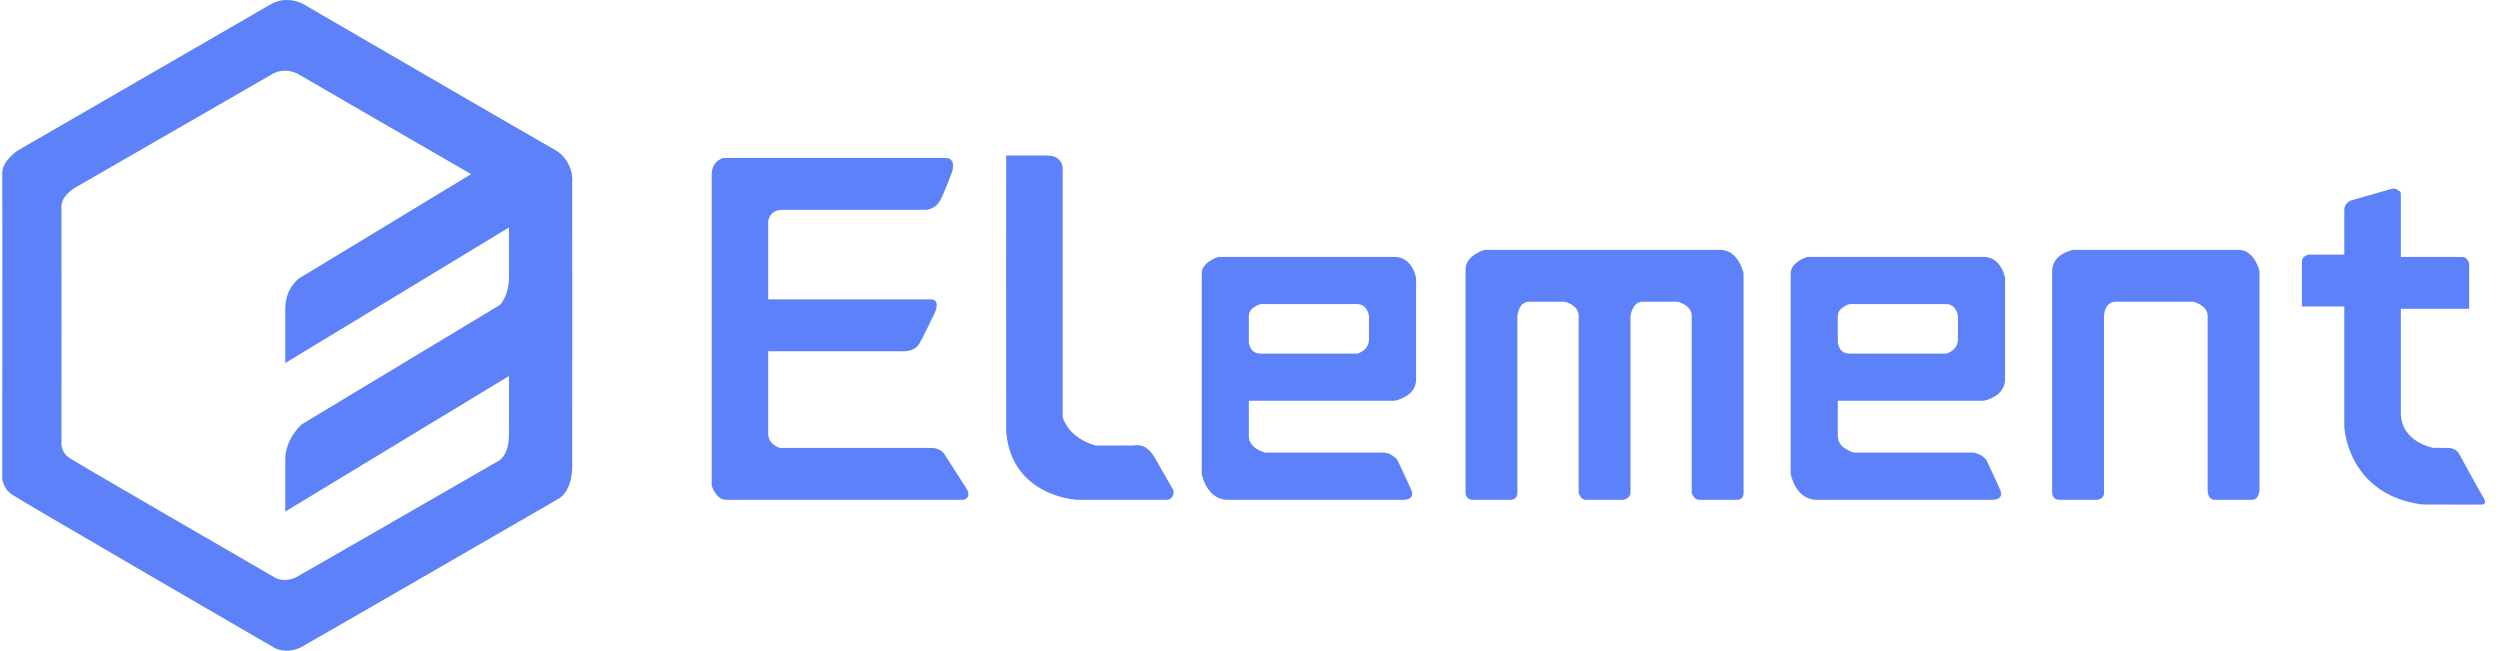
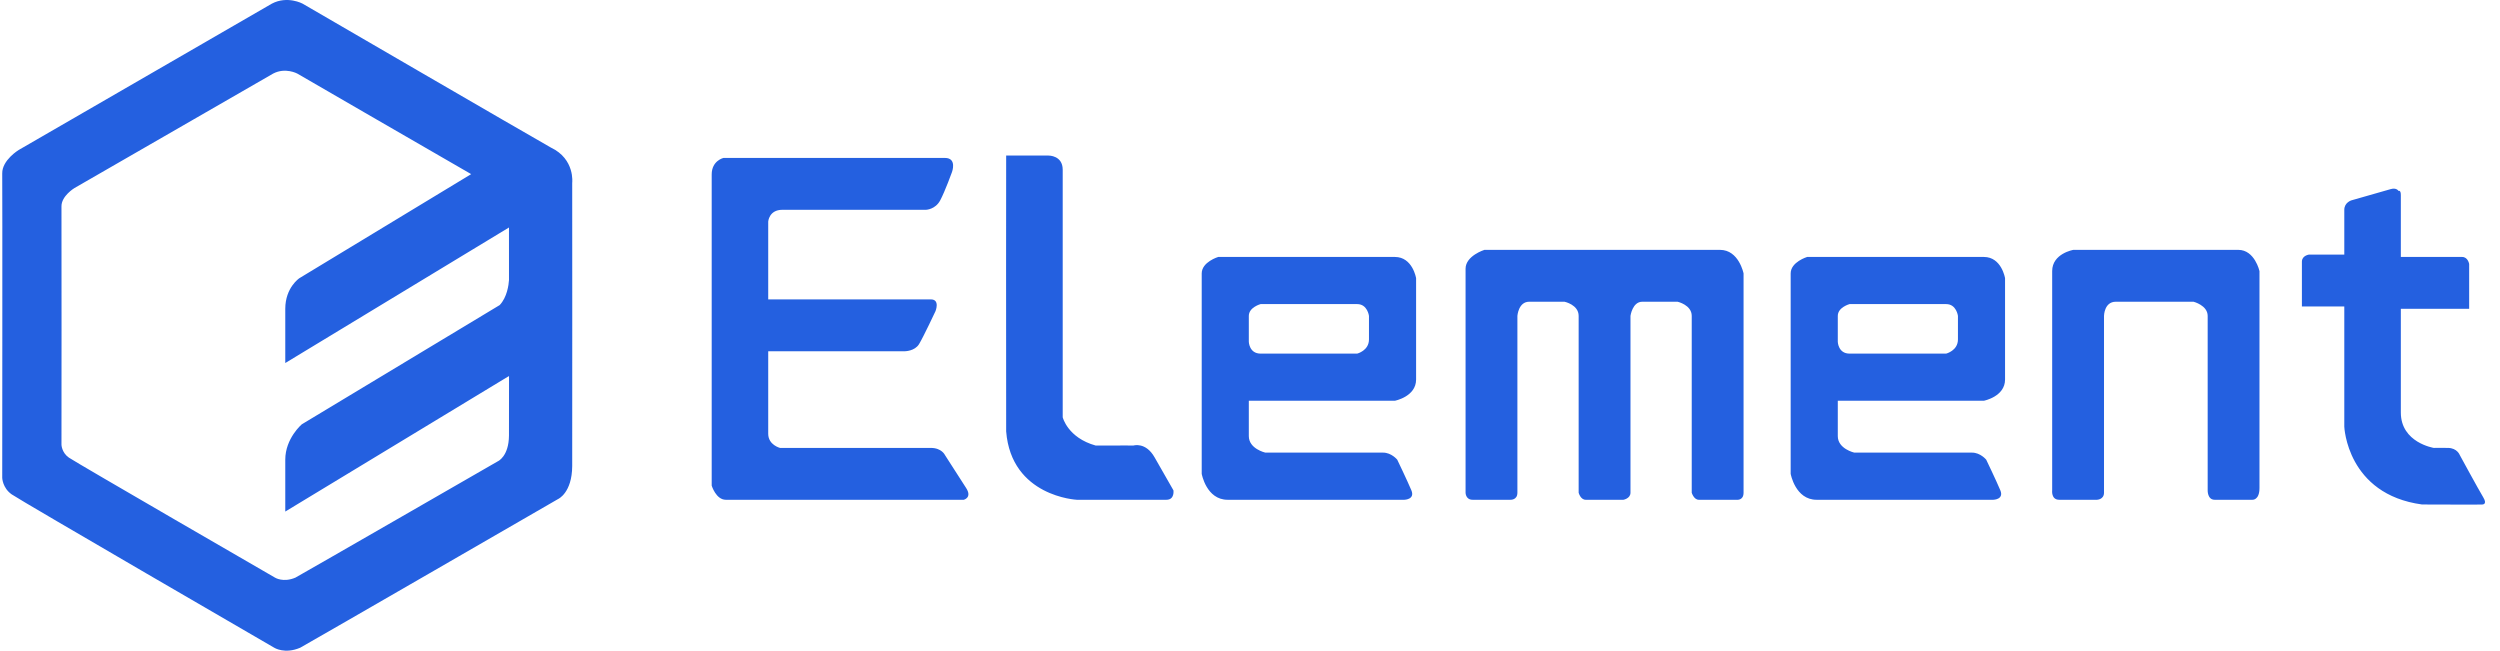
<svg xmlns="http://www.w3.org/2000/svg" width="146px" height="38px" viewBox="0 0 146 38" version="1.1">
  <defs />
  <g id="v2.2.0" stroke="none" stroke-width="1" fill="none" fill-rule="evenodd">
-     <g id="首页-默认效果-copy-2" transform="translate(-70, -19)" fill="#5D81F9">
+     <g id="首页-默认效果-copy-2" transform="translate(-70, -19)" fill="#2460e0">
      <path d="M212.135,45.158 C212.135,45.158 212.42,45.151 212.961,45.158 C213.502,45.165 213.649,45.571 213.649,45.571 C213.649,45.571 214.734,47.567 215.025,48.049 C215.284,48.479 214.973,48.471 214.902,48.464 C214.903,48.463 214.887,48.462 214.887,48.462 C214.887,48.462 214.893,48.463 214.902,48.464 C214.899,48.468 214.595,48.478 211.448,48.462 C207.059,47.867 206.907,43.919 206.907,43.919 L206.907,36.897 L204.431,36.897 L204.431,34.281 C204.431,33.924 204.844,33.868 204.844,33.868 L206.907,33.868 L206.907,31.252 C206.907,30.825 207.32,30.701 207.32,30.701 C207.32,30.701 208.773,30.286 209.618,30.044 C209.965,29.945 210.072,30.15 210.072,30.15 C210.072,30.15 210.209,30.077 210.209,30.393 L210.209,34.006 L213.786,34.006 C214.135,34.006 214.199,34.419 214.199,34.419 L214.199,37.035 L210.209,37.035 L210.209,43.093 C210.209,44.853 212.135,45.158 212.135,45.158 L212.135,45.158 Z M201.542,48.187 L199.34,48.187 C198.908,48.187 198.928,47.636 198.928,47.636 L198.928,37.448 C198.928,36.829 198.102,36.621 198.102,36.621 L193.562,36.621 C192.884,36.621 192.874,37.448 192.874,37.448 L192.874,47.774 C192.874,48.179 192.461,48.187 192.461,48.187 L190.26,48.187 C189.776,48.187 189.847,47.636 189.847,47.636 L189.847,34.832 C189.847,33.803 191.085,33.592 191.085,33.592 L200.716,33.592 C201.678,33.592 201.954,34.832 201.954,34.832 L201.954,47.498 C201.954,48.219 201.542,48.187 201.542,48.187 L201.542,48.187 Z M185.857,42.404 L177.327,42.404 L177.327,44.469 C177.327,45.214 178.29,45.433 178.29,45.433 L185.169,45.433 C185.659,45.433 185.995,45.846 185.995,45.846 C185.995,45.846 186.595,47.095 186.82,47.636 C187.045,48.177 186.407,48.187 186.407,48.187 L176.089,48.187 C174.846,48.187 174.575,46.672 174.575,46.672 L174.575,34.969 C174.575,34.296 175.538,34.006 175.538,34.006 L185.857,34.006 C186.894,34.006 187.095,35.245 187.095,35.245 L187.095,41.165 C187.095,42.164 185.857,42.404 185.857,42.404 L185.857,42.404 Z M184.344,37.448 C184.344,37.448 184.257,36.759 183.656,36.759 L178.015,36.759 C178.015,36.759 177.327,36.944 177.327,37.448 L177.327,38.962 C177.327,38.962 177.347,39.651 178.015,39.651 L183.656,39.651 C183.656,39.651 184.344,39.48 184.344,38.824 L184.344,37.448 L184.344,37.448 Z M171.411,48.187 L169.21,48.187 C168.919,48.187 168.797,47.774 168.797,47.774 L168.797,37.448 C168.797,36.807 167.971,36.621 167.971,36.621 L165.908,36.621 C165.332,36.621 165.22,37.448 165.22,37.448 L165.22,47.774 C165.22,48.116 164.807,48.187 164.807,48.187 L162.606,48.187 C162.3,48.187 162.193,47.774 162.193,47.774 L162.193,37.448 C162.193,36.793 161.367,36.621 161.367,36.621 L159.304,36.621 C158.674,36.621 158.616,37.448 158.616,37.448 L158.616,47.774 C158.616,48.216 158.203,48.187 158.203,48.187 L156.002,48.187 C155.589,48.187 155.589,47.774 155.589,47.774 L155.589,34.694 C155.589,33.936 156.69,33.592 156.69,33.592 L170.448,33.592 C171.552,33.592 171.824,34.969 171.824,34.969 L171.824,47.774 C171.824,48.249 171.411,48.187 171.411,48.187 L171.411,48.187 Z M151.461,42.404 L142.931,42.404 L142.931,44.469 C142.931,45.214 143.894,45.433 143.894,45.433 L150.774,45.433 C151.263,45.433 151.599,45.846 151.599,45.846 C151.599,45.846 152.199,47.095 152.425,47.636 C152.65,48.177 152.012,48.187 152.012,48.187 L141.693,48.187 C140.45,48.187 140.18,46.672 140.18,46.672 L140.18,34.969 C140.18,34.296 141.143,34.006 141.143,34.006 L151.461,34.006 C152.498,34.006 152.7,35.245 152.7,35.245 L152.7,41.165 C152.7,42.164 151.461,42.404 151.461,42.404 L151.461,42.404 Z M149.948,37.448 C149.948,37.448 149.861,36.759 149.26,36.759 L143.619,36.759 C143.619,36.759 142.931,36.944 142.931,37.448 L142.931,38.962 C142.931,38.962 142.951,39.651 143.619,39.651 L149.26,39.651 C149.26,39.651 149.948,39.48 149.948,38.824 L149.948,37.448 L149.948,37.448 Z M138.116,48.187 L132.888,48.187 C132.888,48.187 129.062,48.006 128.76,44.194 C128.748,40.279 128.76,28.085 128.76,28.085 L131.237,28.085 C131.237,28.085 132.062,28.07 132.062,28.911 L132.062,43.368 C132.062,43.368 132.35,44.564 133.988,45.02 C135.84,45.011 136.19,45.02 136.19,45.02 C136.19,45.02 136.907,44.79 137.428,45.709 C137.949,46.627 138.529,47.636 138.529,47.636 C138.529,47.636 138.612,48.187 138.116,48.187 L138.116,48.187 Z M111.563,47.361 L111.563,29.187 C111.563,28.381 112.25,28.223 112.25,28.223 L125.183,28.223 C125.906,28.223 125.596,29.049 125.596,29.049 C125.596,29.049 125.193,30.166 124.908,30.701 C124.623,31.236 124.083,31.252 124.083,31.252 L115.69,31.252 C114.909,31.252 114.864,31.94 114.864,31.94 L114.864,36.484 L124.358,36.484 C124.915,36.484 124.633,37.172 124.633,37.172 C124.633,37.172 123.922,38.689 123.67,39.1 C123.418,39.511 122.844,39.513 122.844,39.513 L114.864,39.513 L114.864,44.332 C114.864,44.988 115.552,45.158 115.552,45.158 L124.358,45.158 C124.996,45.158 125.183,45.571 125.183,45.571 C125.183,45.571 126.055,46.932 126.421,47.498 C126.788,48.064 126.284,48.187 126.284,48.187 L112.388,48.187 C111.814,48.187 111.563,47.361 111.563,47.361 Z M103.417,46.218 C103.407,47.795 102.588,48.146 102.588,48.146 C102.588,48.146 88.452,56.315 87.533,56.826 C86.622,57.217 86.014,56.826 86.014,56.826 C86.014,56.826 71.223,48.248 70.683,47.871 C70.143,47.494 70.13,46.906 70.13,46.906 C70.13,46.906 70.145,29.92 70.13,29.133 C70.115,28.347 71.097,27.756 71.097,27.756 L85.876,19.213 C86.785,18.733 87.671,19.213 87.671,19.213 C87.671,19.213 100.727,26.802 102.173,27.618 C103.592,28.292 103.417,29.684 103.417,29.684 C103.417,29.684 103.425,44.752 103.417,46.218 L103.417,46.218 Z M97.516,29.169 C94.49,27.427 87.362,23.297 87.362,23.297 C87.362,23.297 86.666,22.921 85.952,23.297 L74.349,29.982 C74.349,29.982 73.578,30.445 73.59,31.06 C73.601,31.676 73.59,44.97 73.59,44.97 C73.59,44.97 73.599,45.43 74.023,45.725 C74.447,46.02 86.06,52.733 86.06,52.733 C86.06,52.733 86.538,53.039 87.253,52.733 C87.975,52.333 99.073,45.94 99.073,45.94 C99.073,45.94 99.716,45.665 99.724,44.431 C99.726,44.075 99.727,42.693 99.727,40.958 L86.66,48.875 L86.66,45.846 C86.66,44.602 87.623,43.781 87.623,43.781 L99.181,36.817 C99.617,36.361 99.707,35.632 99.725,35.356 C99.725,34.09 99.724,32.985 99.724,32.285 L86.66,40.201 L86.66,37.035 C86.66,35.79 87.486,35.245 87.486,35.245 L97.516,29.169 Z" id="Shape-Copy" />
    </g>
  </g>
</svg>
